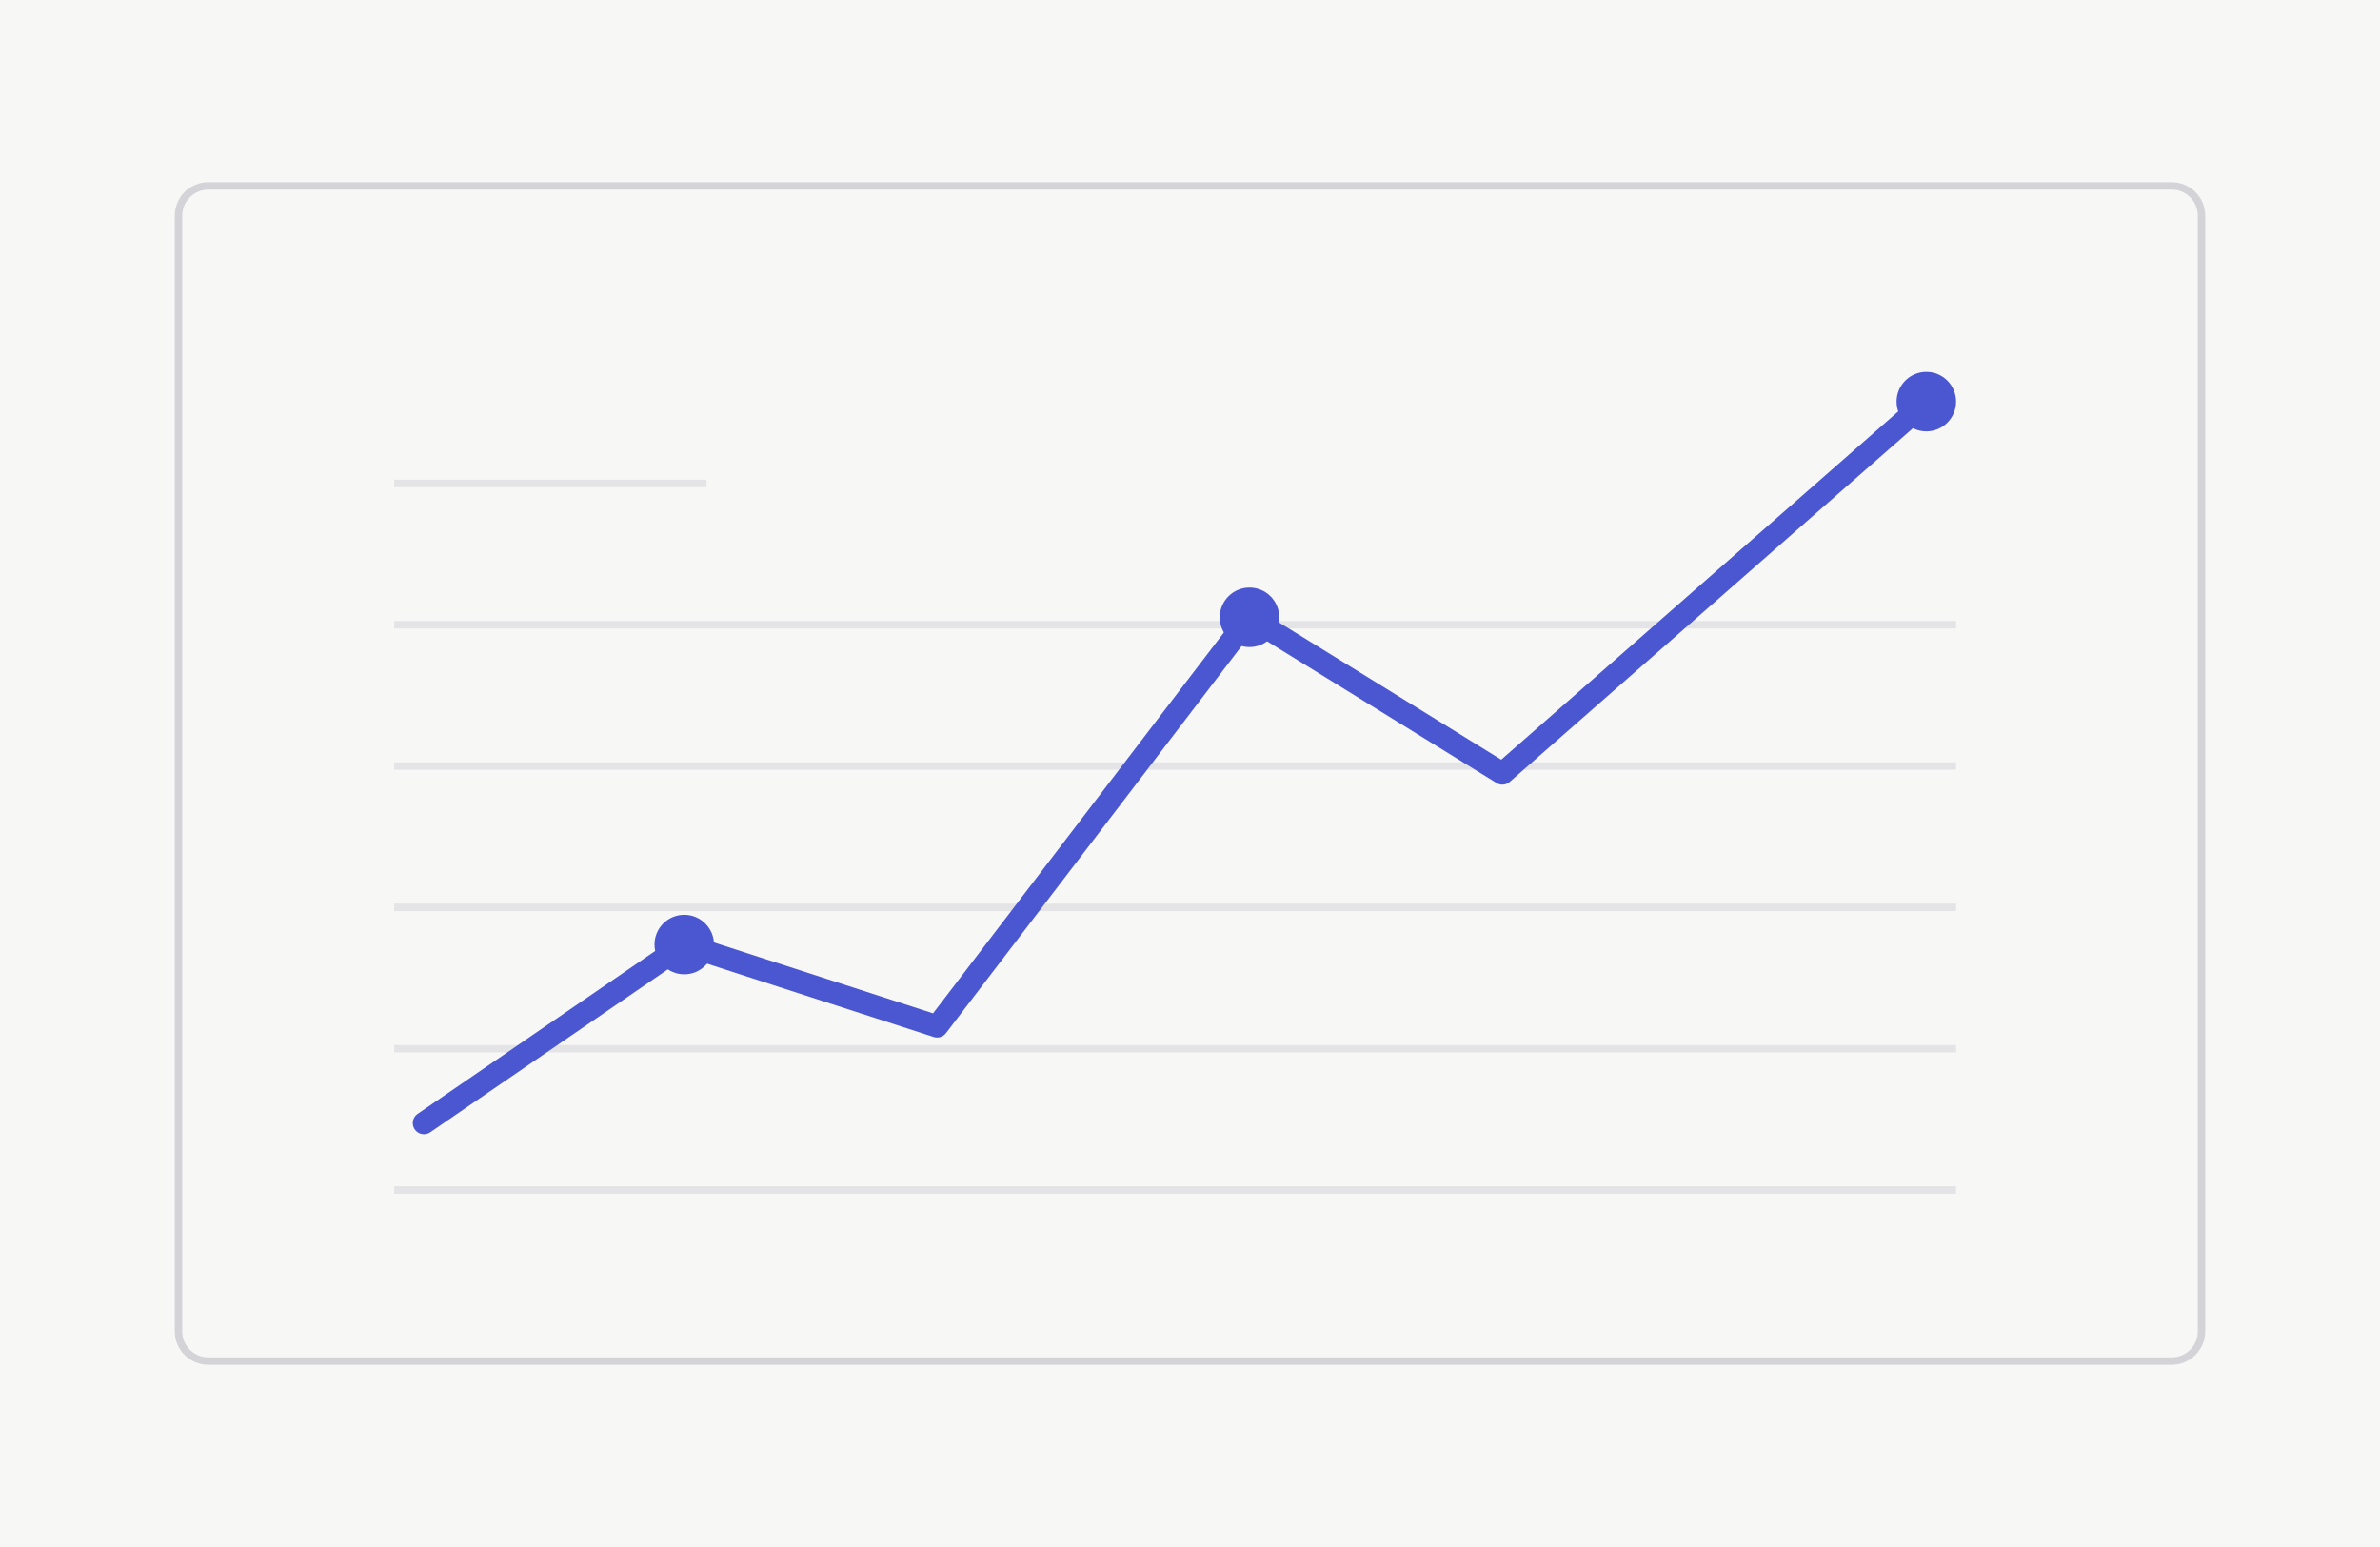
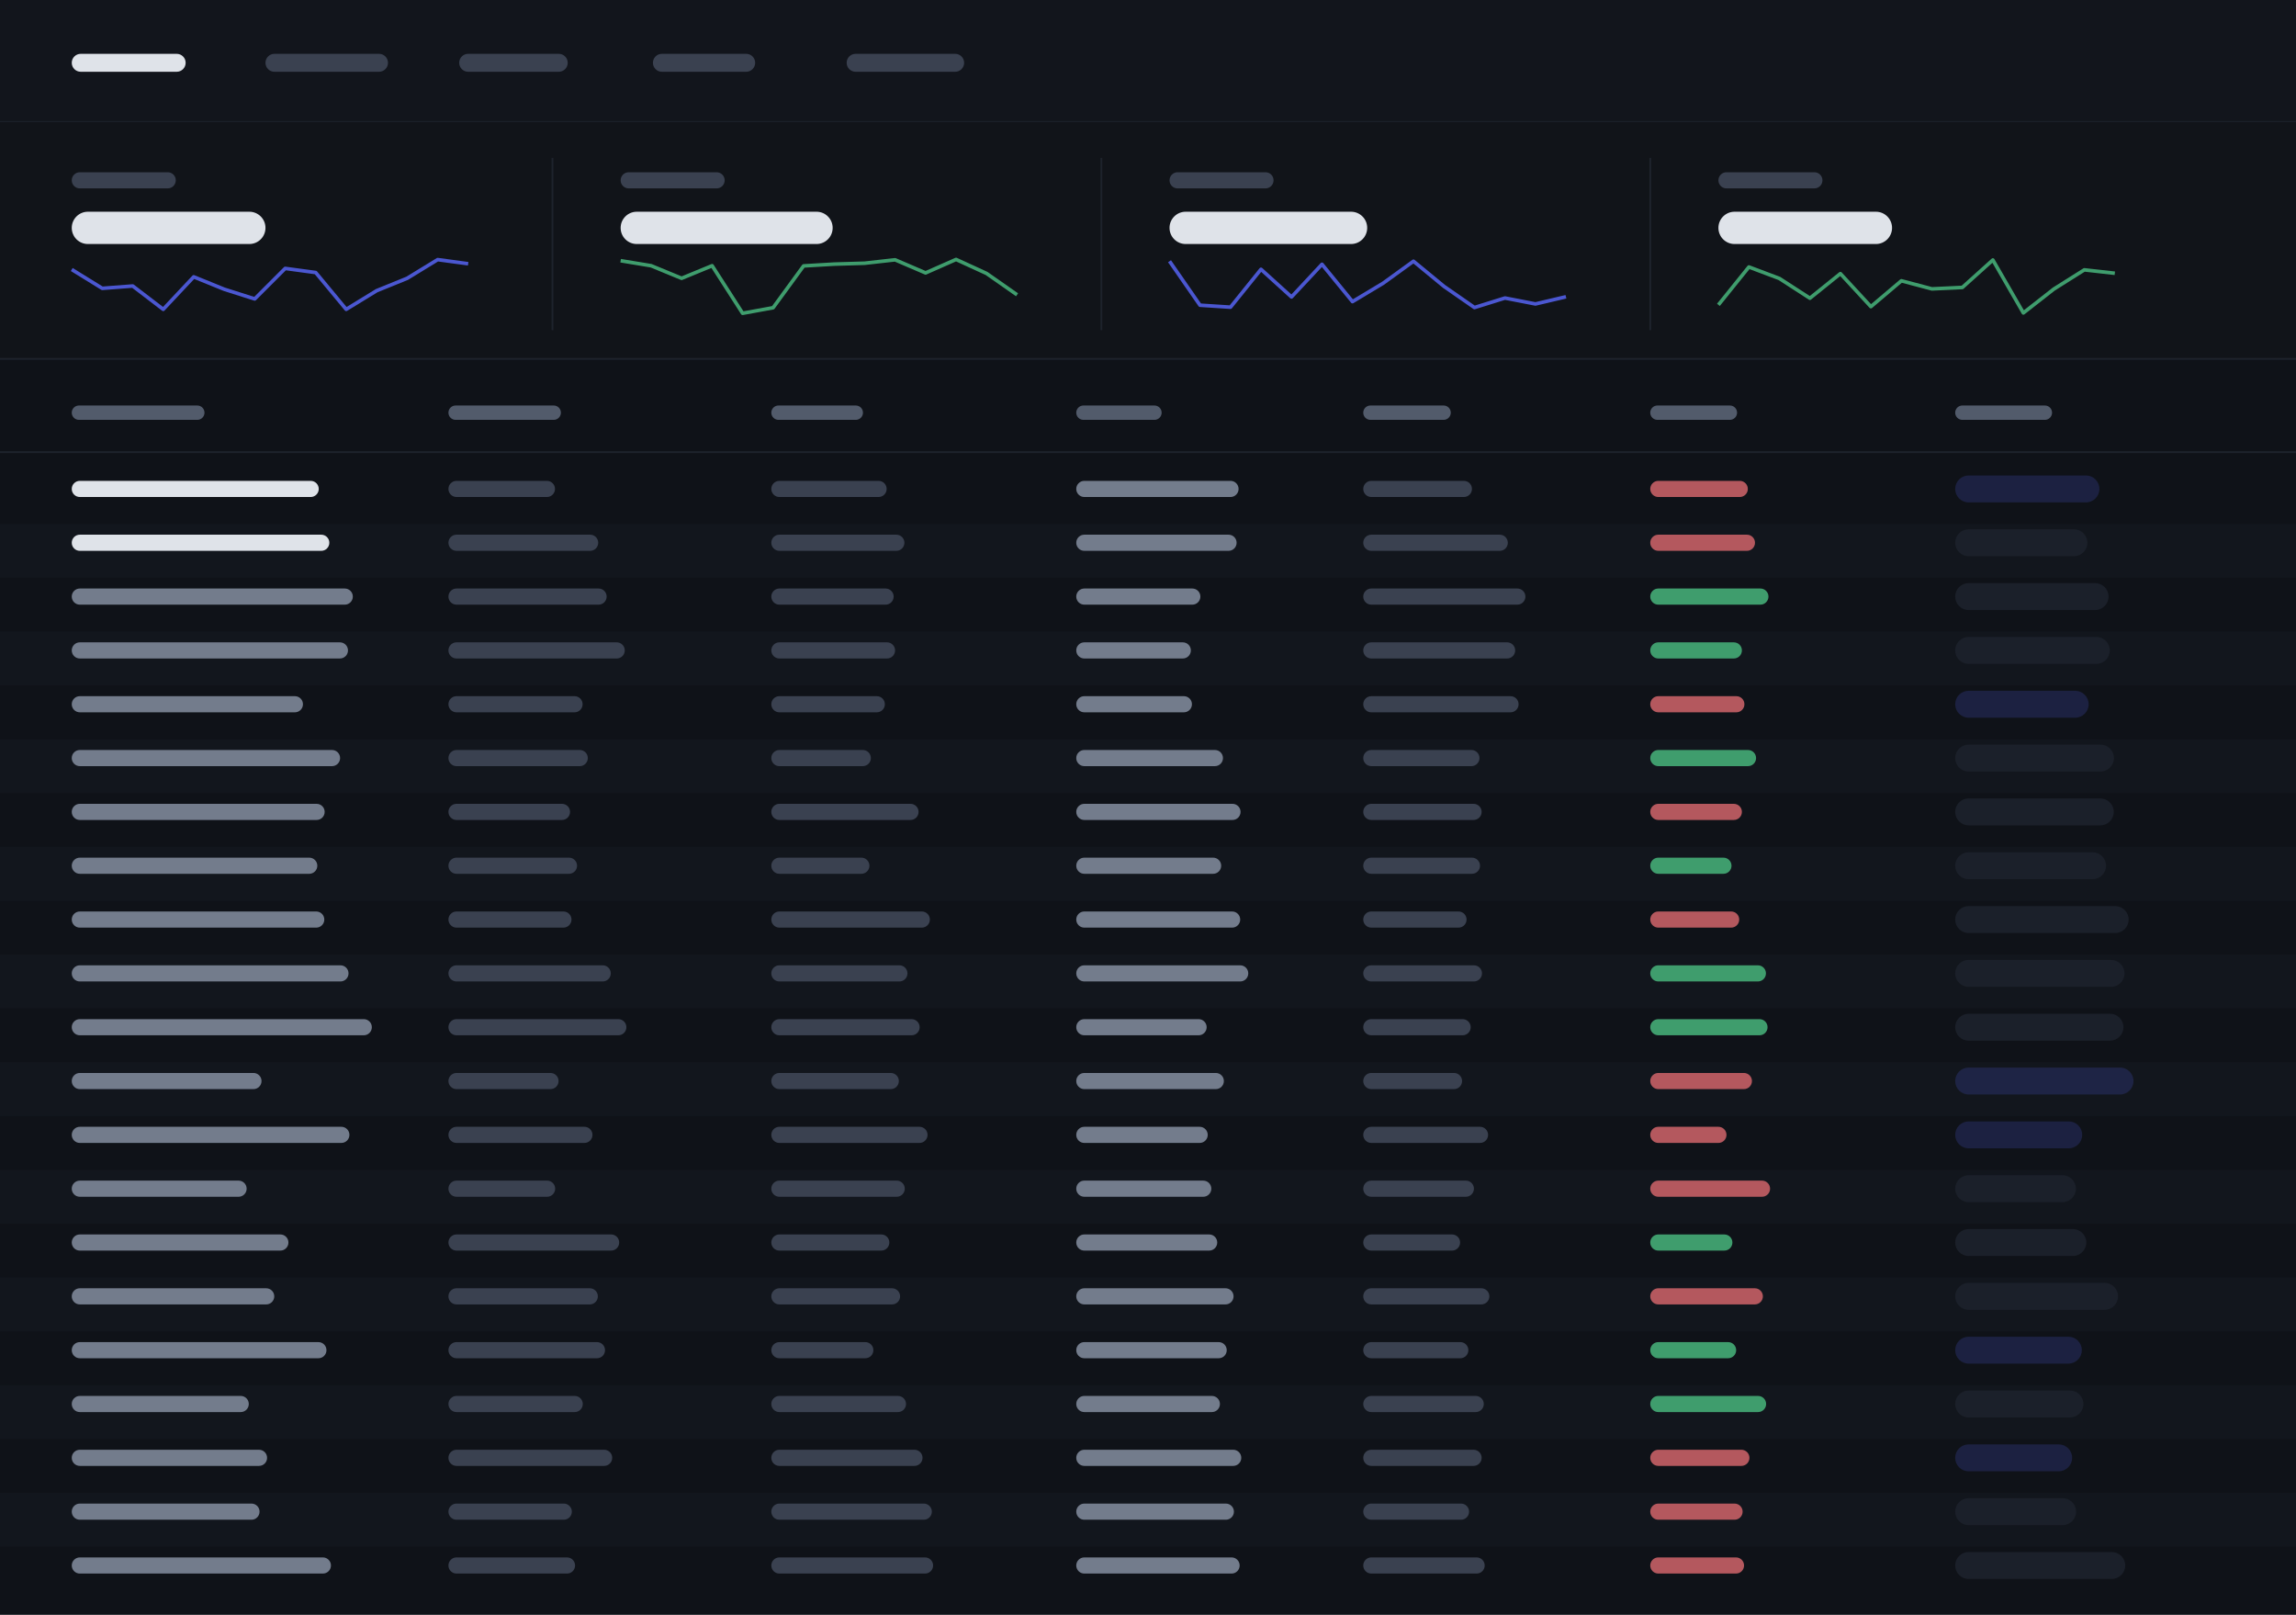
- <svg xmlns="http://www.w3.org/2000/svg" viewBox="0 0 320 208" fill="none">
-   <rect width="320" height="208" fill="#f7f7f6" />
-   <rect x="24" y="25" width="272" height="158" rx="4" stroke="#d4d4d8" />
-   <path d="M53 65h42M53 84h210M53 103h210M53 122h210M53 141h210M53 160h210" stroke="#e4e4e7" />
-   <path d="M57 151 92 127l34 11 42-55 34 21 57-50" stroke="#4b57d1" stroke-width="3" stroke-linecap="round" stroke-linejoin="round" />
-   <circle cx="92" cy="127" r="4" fill="#4b57d1" />
-   <circle cx="168" cy="83" r="4" fill="#4b57d1" />
-   <circle cx="259" cy="54" r="4" fill="#4b57d1" />
+ <svg xmlns="http://www.w3.org/2000/svg" viewBox="0 0 1280 900" fill="none">
+   <rect x="0" y="0" width="1280" height="900" rx="0" fill="#0f1218" />
+   <rect x="0" y="0" width="1280" height="68" rx="0" fill="#12151c" />
+   <path d="M0 68H1280" stroke="#1e232c" stroke-width="1" />
+   <rect x="40" y="30" width="63.5" height="10" rx="5" fill="#dfe3e9" />
+   <rect x="148" y="30" width="68.3" height="10" rx="5" fill="#3a4150" />
+   <rect x="256" y="30" width="60.5" height="10" rx="5" fill="#3a4150" />
+   <rect x="364" y="30" width="57" height="10" rx="5" fill="#3a4150" />
+   <rect x="472" y="30" width="65.5" height="10" rx="5" fill="#3a4150" />
+   <rect x="0" y="68" width="1280" height="132" rx="0" fill="#111419" />
+   <path d="M0 200H1280" stroke="#1e232c" stroke-width="1" />
+   <rect x="40" y="96" width="58" height="9" rx="4.5" fill="#3a4150" />
+   <rect x="40" y="118" width="108" height="18" rx="9" fill="#dfe3e9" />
+   <polyline points="40,150.2 57,160.7 74,159.4 91,172.4 108,154.3 125,161.2 142,166.6 159,149.6 176,151.9 193,172.4 210,162.0 227,155.1 244,144.7 261,147.0" stroke="#4b57d1" stroke-width="2" fill="none" stroke-linejoin="round" />
+   <path d="M308 88V184" stroke="#1e232c" />
+   <rect x="346" y="96" width="58" height="9" rx="4.5" fill="#3a4150" />
+   <rect x="346" y="118" width="118.2" height="18" rx="9" fill="#dfe3e9" />
+   <polyline points="346,145.3 363,148.1 380,155.1 397,148.1 414,174.6 431,171.5 448,148.2 465,147.2 482,146.7 499,144.8 516,152.1 533,144.6 550,152.4 567,164.3" stroke="#3f9d6d" stroke-width="2" fill="none" stroke-linejoin="round" />
+   <path d="M614 88V184" stroke="#1e232c" />
+   <rect x="652" y="96" width="58" height="9" rx="4.5" fill="#3a4150" />
+   <rect x="652" y="118" width="110.2" height="18" rx="9" fill="#dfe3e9" />
+   <polyline points="652,145.6 669,170.1 686,171.2 703,150.1 720,165.5 737,147.3 754,168.1 771,157.9 788,145.6 805,159.6 822,171.4 839,166.1 856,169.4 873,165.4" stroke="#4b57d1" stroke-width="2" fill="none" stroke-linejoin="round" />
+   <path d="M920 88V184" stroke="#1e232c" />
+   <rect x="958" y="96" width="58" height="9" rx="4.5" fill="#3a4150" />
+   <rect x="958" y="118" width="96.8" height="18" rx="9" fill="#dfe3e9" />
+   <polyline points="958,169.9 975,148.8 992,155.2 1009,166.2 1026,152.5 1043,170.9 1060,156.5 1077,161.0 1094,160.2 1111,144.9 1128,174.4 1145,161.1 1162,150.4 1179,152.3" stroke="#3f9d6d" stroke-width="2" fill="none" stroke-linejoin="round" />
+   <rect x="40" y="226" width="74" height="8" rx="4" fill="#525b6b" />
+   <rect x="250" y="226" width="62.7" height="8" rx="4" fill="#525b6b" />
+   <rect x="430" y="226" width="51.1" height="8" rx="4" fill="#525b6b" />
+   <rect x="600" y="226" width="47.6" height="8" rx="4" fill="#525b6b" />
+   <rect x="760" y="226" width="48.8" height="8" rx="4" fill="#525b6b" />
+   <rect x="920" y="226" width="48.4" height="8" rx="4" fill="#525b6b" />
+   <rect x="1090" y="226" width="54" height="8" rx="4" fill="#525b6b" />
+   <path d="M0 252H1280" stroke="#1e232c" stroke-width="1" />
+   <rect x="40" y="268" width="137.7" height="9" rx="4.5" fill="#dfe3e9" />
+   <rect x="250" y="268" width="59.4" height="9" rx="4.5" fill="#3a4150" />
+   <rect x="430" y="268" width="64.3" height="9" rx="4.5" fill="#3a4150" />
+   <rect x="600" y="268" width="90.5" height="9" rx="4.5" fill="#737c8c" />
+   <rect x="760" y="268" width="60.6" height="9" rx="4.5" fill="#3a4150" />
+   <rect x="920" y="268" width="54.4" height="9" rx="4.5" fill="#b4585e" />
+   <rect x="1090" y="265" width="80.4" height="15" rx="7.5" fill="rgba(75,87,209,.22)" />
+   <rect x="0" y="292" width="1280" height="30" rx="0" fill="#12161d" />
+   <rect x="40" y="298" width="143.6" height="9" rx="4.5" fill="#dfe3e9" />
+   <rect x="250" y="298" width="83.5" height="9" rx="4.5" fill="#3a4150" />
+   <rect x="430" y="298" width="74.2" height="9" rx="4.5" fill="#3a4150" />
+   <rect x="600" y="298" width="89.4" height="9" rx="4.5" fill="#737c8c" />
+   <rect x="760" y="298" width="80.6" height="9" rx="4.5" fill="#3a4150" />
+   <rect x="920" y="298" width="58.4" height="9" rx="4.5" fill="#b4585e" />
+   <rect x="1090" y="295" width="73.7" height="15" rx="7.5" fill="#1b202a" />
+   <rect x="40" y="328" width="156.7" height="9" rx="4.5" fill="#737c8c" />
+   <rect x="250" y="328" width="88.2" height="9" rx="4.5" fill="#3a4150" />
+   <rect x="430" y="328" width="68.2" height="9" rx="4.5" fill="#3a4150" />
+   <rect x="600" y="328" width="69.2" height="9" rx="4.5" fill="#737c8c" />
+   <rect x="760" y="328" width="90.4" height="9" rx="4.5" fill="#3a4150" />
+   <rect x="920" y="328" width="65.9" height="9" rx="4.5" fill="#3f9d6d" />
+   <rect x="1090" y="325" width="85.5" height="15" rx="7.5" fill="#1b202a" />
+   <rect x="0" y="352" width="1280" height="30" rx="0" fill="#12161d" />
+   <rect x="40" y="358" width="154" height="9" rx="4.5" fill="#737c8c" />
+   <rect x="250" y="358" width="98.3" height="9" rx="4.5" fill="#3a4150" />
+   <rect x="430" y="358" width="69" height="9" rx="4.5" fill="#3a4150" />
+   <rect x="600" y="358" width="63.9" height="9" rx="4.5" fill="#737c8c" />
+   <rect x="760" y="358" width="84.7" height="9" rx="4.5" fill="#3a4150" />
+   <rect x="920" y="358" width="51.1" height="9" rx="4.5" fill="#3f9d6d" />
+   <rect x="1090" y="355" width="86.2" height="15" rx="7.5" fill="#1b202a" />
+   <rect x="40" y="388" width="128.9" height="9" rx="4.5" fill="#737c8c" />
+   <rect x="250" y="388" width="74.8" height="9" rx="4.5" fill="#3a4150" />
+   <rect x="430" y="388" width="63.3" height="9" rx="4.5" fill="#3a4150" />
+   <rect x="600" y="388" width="64.5" height="9" rx="4.5" fill="#737c8c" />
+   <rect x="760" y="388" width="86.6" height="9" rx="4.5" fill="#3a4150" />
+   <rect x="920" y="388" width="52.5" height="9" rx="4.5" fill="#b4585e" />
+   <rect x="1090" y="385" width="74.4" height="15" rx="7.5" fill="rgba(75,87,209,.22)" />
+   <rect x="0" y="412" width="1280" height="30" rx="0" fill="#12161d" />
+   <rect x="40" y="418" width="149.6" height="9" rx="4.5" fill="#737c8c" />
+   <rect x="250" y="418" width="77.7" height="9" rx="4.5" fill="#3a4150" />
+   <rect x="430" y="418" width="55.5" height="9" rx="4.5" fill="#3a4150" />
+   <rect x="600" y="418" width="81.8" height="9" rx="4.5" fill="#737c8c" />
+   <rect x="760" y="418" width="64.8" height="9" rx="4.5" fill="#3a4150" />
+   <rect x="920" y="418" width="59" height="9" rx="4.5" fill="#3f9d6d" />
+   <rect x="1090" y="415" width="88.5" height="15" rx="7.5" fill="#1b202a" />
+   <rect x="40" y="448" width="141" height="9" rx="4.5" fill="#737c8c" />
+   <rect x="250" y="448" width="67.8" height="9" rx="4.5" fill="#3a4150" />
+   <rect x="430" y="448" width="82.1" height="9" rx="4.5" fill="#3a4150" />
+   <rect x="600" y="448" width="91.6" height="9" rx="4.5" fill="#737c8c" />
+   <rect x="760" y="448" width="66" height="9" rx="4.5" fill="#3a4150" />
+   <rect x="920" y="448" width="51.1" height="9" rx="4.5" fill="#b4585e" />
+   <rect x="1090" y="445" width="88.4" height="15" rx="7.5" fill="#1b202a" />
+   <rect x="0" y="472" width="1280" height="30" rx="0" fill="#12161d" />
+   <rect x="40" y="478" width="136.9" height="9" rx="4.5" fill="#737c8c" />
+   <rect x="250" y="478" width="71.7" height="9" rx="4.5" fill="#3a4150" />
+   <rect x="430" y="478" width="54.7" height="9" rx="4.5" fill="#3a4150" />
+   <rect x="600" y="478" width="80.8" height="9" rx="4.5" fill="#737c8c" />
+   <rect x="760" y="478" width="65.1" height="9" rx="4.5" fill="#3a4150" />
+   <rect x="920" y="478" width="45.3" height="9" rx="4.5" fill="#3f9d6d" />
+   <rect x="1090" y="475" width="84.1" height="15" rx="7.5" fill="#1b202a" />
+   <rect x="40" y="508" width="140.8" height="9" rx="4.5" fill="#737c8c" />
+   <rect x="250" y="508" width="68.6" height="9" rx="4.5" fill="#3a4150" />
+   <rect x="430" y="508" width="88.4" height="9" rx="4.5" fill="#3a4150" />
+   <rect x="600" y="508" width="91.4" height="9" rx="4.5" fill="#737c8c" />
+   <rect x="760" y="508" width="57.6" height="9" rx="4.5" fill="#3a4150" />
+   <rect x="920" y="508" width="49.6" height="9" rx="4.5" fill="#b4585e" />
+   <rect x="1090" y="505" width="96.7" height="15" rx="7.5" fill="#1b202a" />
+   <rect x="0" y="532" width="1280" height="30" rx="0" fill="#12161d" />
+   <rect x="40" y="538" width="154.3" height="9" rx="4.5" fill="#737c8c" />
+   <rect x="250" y="538" width="90.5" height="9" rx="4.5" fill="#3a4150" />
+   <rect x="430" y="538" width="75.9" height="9" rx="4.5" fill="#3a4150" />
+   <rect x="600" y="538" width="95.9" height="9" rx="4.5" fill="#737c8c" />
+   <rect x="760" y="538" width="66.2" height="9" rx="4.5" fill="#3a4150" />
+   <rect x="920" y="538" width="64.5" height="9" rx="4.5" fill="#3f9d6d" />
+   <rect x="1090" y="535" width="94.4" height="15" rx="7.5" fill="#1b202a" />
+   <rect x="40" y="568" width="167.3" height="9" rx="4.5" fill="#737c8c" />
+   <rect x="250" y="568" width="99.2" height="9" rx="4.5" fill="#3a4150" />
+   <rect x="430" y="568" width="82.7" height="9" rx="4.5" fill="#3a4150" />
+   <rect x="600" y="568" width="72.7" height="9" rx="4.5" fill="#737c8c" />
+   <rect x="760" y="568" width="59.9" height="9" rx="4.5" fill="#3a4150" />
+   <rect x="920" y="568" width="65.4" height="9" rx="4.5" fill="#3f9d6d" />
+   <rect x="1090" y="565" width="93.8" height="15" rx="7.5" fill="#1b202a" />
+   <rect x="0" y="592" width="1280" height="30" rx="0" fill="#12161d" />
+   <rect x="40" y="598" width="105.8" height="9" rx="4.5" fill="#737c8c" />
+   <rect x="250" y="598" width="61.4" height="9" rx="4.5" fill="#3a4150" />
+   <rect x="430" y="598" width="71.1" height="9" rx="4.5" fill="#3a4150" />
+   <rect x="600" y="598" width="82.3" height="9" rx="4.5" fill="#737c8c" />
+   <rect x="760" y="598" width="55.1" height="9" rx="4.5" fill="#3a4150" />
+   <rect x="920" y="598" width="56.7" height="9" rx="4.5" fill="#b4585e" />
+   <rect x="1090" y="595" width="99.4" height="15" rx="7.5" fill="rgba(75,87,209,.22)" />
+   <rect x="40" y="628" width="154.8" height="9" rx="4.5" fill="#737c8c" />
+   <rect x="250" y="628" width="80.3" height="9" rx="4.5" fill="#3a4150" />
+   <rect x="430" y="628" width="87.1" height="9" rx="4.5" fill="#3a4150" />
+   <rect x="600" y="628" width="73.3" height="9" rx="4.5" fill="#737c8c" />
+   <rect x="760" y="628" width="69.6" height="9" rx="4.5" fill="#3a4150" />
+   <rect x="920" y="628" width="42.5" height="9" rx="4.5" fill="#b4585e" />
+   <rect x="1090" y="625" width="70.8" height="15" rx="7.5" fill="rgba(75,87,209,.22)" />
+   <rect x="0" y="652" width="1280" height="30" rx="0" fill="#12161d" />
+   <rect x="40" y="658" width="97.5" height="9" rx="4.5" fill="#737c8c" />
+   <rect x="250" y="658" width="59.5" height="9" rx="4.5" fill="#3a4150" />
+   <rect x="430" y="658" width="74.4" height="9" rx="4.5" fill="#3a4150" />
+   <rect x="600" y="658" width="75.3" height="9" rx="4.5" fill="#737c8c" />
+   <rect x="760" y="658" width="61.7" height="9" rx="4.5" fill="#3a4150" />
+   <rect x="920" y="658" width="66.8" height="9" rx="4.5" fill="#b4585e" />
+   <rect x="1090" y="655" width="67.3" height="15" rx="7.5" fill="#1b202a" />
+   <rect x="40" y="688" width="120.8" height="9" rx="4.5" fill="#737c8c" />
+   <rect x="250" y="688" width="95.2" height="9" rx="4.5" fill="#3a4150" />
+   <rect x="430" y="688" width="65.8" height="9" rx="4.5" fill="#3a4150" />
+   <rect x="600" y="688" width="78.6" height="9" rx="4.5" fill="#737c8c" />
+   <rect x="760" y="688" width="54" height="9" rx="4.5" fill="#3a4150" />
+   <rect x="920" y="688" width="45.8" height="9" rx="4.5" fill="#3f9d6d" />
+   <rect x="1090" y="685" width="73.1" height="15" rx="7.5" fill="#1b202a" />
+   <rect x="0" y="712" width="1280" height="30" rx="0" fill="#12161d" />
+   <rect x="40" y="718" width="112.9" height="9" rx="4.5" fill="#737c8c" />
+   <rect x="250" y="718" width="83.3" height="9" rx="4.5" fill="#3a4150" />
+   <rect x="430" y="718" width="71.8" height="9" rx="4.5" fill="#3a4150" />
+   <rect x="600" y="718" width="87.7" height="9" rx="4.5" fill="#737c8c" />
+   <rect x="760" y="718" width="70.3" height="9" rx="4.5" fill="#3a4150" />
+   <rect x="920" y="718" width="62.8" height="9" rx="4.5" fill="#b4585e" />
+   <rect x="1090" y="715" width="90.8" height="15" rx="7.5" fill="#1b202a" />
+   <rect x="40" y="748" width="142" height="9" rx="4.5" fill="#737c8c" />
+   <rect x="250" y="748" width="87.3" height="9" rx="4.5" fill="#3a4150" />
+   <rect x="430" y="748" width="56.9" height="9" rx="4.5" fill="#3a4150" />
+   <rect x="600" y="748" width="83.9" height="9" rx="4.5" fill="#737c8c" />
+   <rect x="760" y="748" width="58.6" height="9" rx="4.5" fill="#3a4150" />
+   <rect x="920" y="748" width="47.9" height="9" rx="4.5" fill="#3f9d6d" />
+   <rect x="1090" y="745" width="70.6" height="15" rx="7.5" fill="rgba(75,87,209,.22)" />
+   <rect x="0" y="772" width="1280" height="30" rx="0" fill="#12161d" />
+   <rect x="40" y="778" width="98.7" height="9" rx="4.5" fill="#737c8c" />
+   <rect x="250" y="778" width="74.9" height="9" rx="4.5" fill="#3a4150" />
+   <rect x="430" y="778" width="75.1" height="9" rx="4.5" fill="#3a4150" />
+   <rect x="600" y="778" width="80.1" height="9" rx="4.5" fill="#737c8c" />
+   <rect x="760" y="778" width="67.2" height="9" rx="4.5" fill="#3a4150" />
+   <rect x="920" y="778" width="64.6" height="9" rx="4.5" fill="#3f9d6d" />
+   <rect x="1090" y="775" width="71.5" height="15" rx="7.5" fill="#1b202a" />
+   <rect x="40" y="808" width="108.9" height="9" rx="4.5" fill="#737c8c" />
+   <rect x="250" y="808" width="91.3" height="9" rx="4.5" fill="#3a4150" />
+   <rect x="430" y="808" width="84.3" height="9" rx="4.5" fill="#3a4150" />
+   <rect x="600" y="808" width="92" height="9" rx="4.5" fill="#737c8c" />
+   <rect x="760" y="808" width="66" height="9" rx="4.5" fill="#3a4150" />
+   <rect x="920" y="808" width="55.3" height="9" rx="4.5" fill="#b4585e" />
+   <rect x="1090" y="805" width="65.2" height="15" rx="7.5" fill="rgba(75,87,209,.22)" />
+   <rect x="0" y="832" width="1280" height="30" rx="0" fill="#12161d" />
+   <rect x="40" y="838" width="104.7" height="9" rx="4.5" fill="#737c8c" />
+   <rect x="250" y="838" width="68.8" height="9" rx="4.5" fill="#3a4150" />
+   <rect x="430" y="838" width="89.5" height="9" rx="4.5" fill="#3a4150" />
+   <rect x="600" y="838" width="87.9" height="9" rx="4.5" fill="#737c8c" />
+   <rect x="760" y="838" width="59" height="9" rx="4.5" fill="#3a4150" />
+   <rect x="920" y="838" width="51.5" height="9" rx="4.5" fill="#b4585e" />
+   <rect x="1090" y="835" width="67.4" height="15" rx="7.5" fill="#1b202a" />
+   <rect x="40" y="868" width="144.5" height="9" rx="4.5" fill="#737c8c" />
+   <rect x="250" y="868" width="70.6" height="9" rx="4.5" fill="#3a4150" />
+   <rect x="430" y="868" width="90.2" height="9" rx="4.5" fill="#3a4150" />
+   <rect x="600" y="868" width="91.1" height="9" rx="4.5" fill="#737c8c" />
+   <rect x="760" y="868" width="67.7" height="9" rx="4.5" fill="#3a4150" />
+   <rect x="920" y="868" width="52.3" height="9" rx="4.5" fill="#b4585e" />
+   <rect x="1090" y="865" width="94.8" height="15" rx="7.5" fill="#1b202a" />
</svg>
